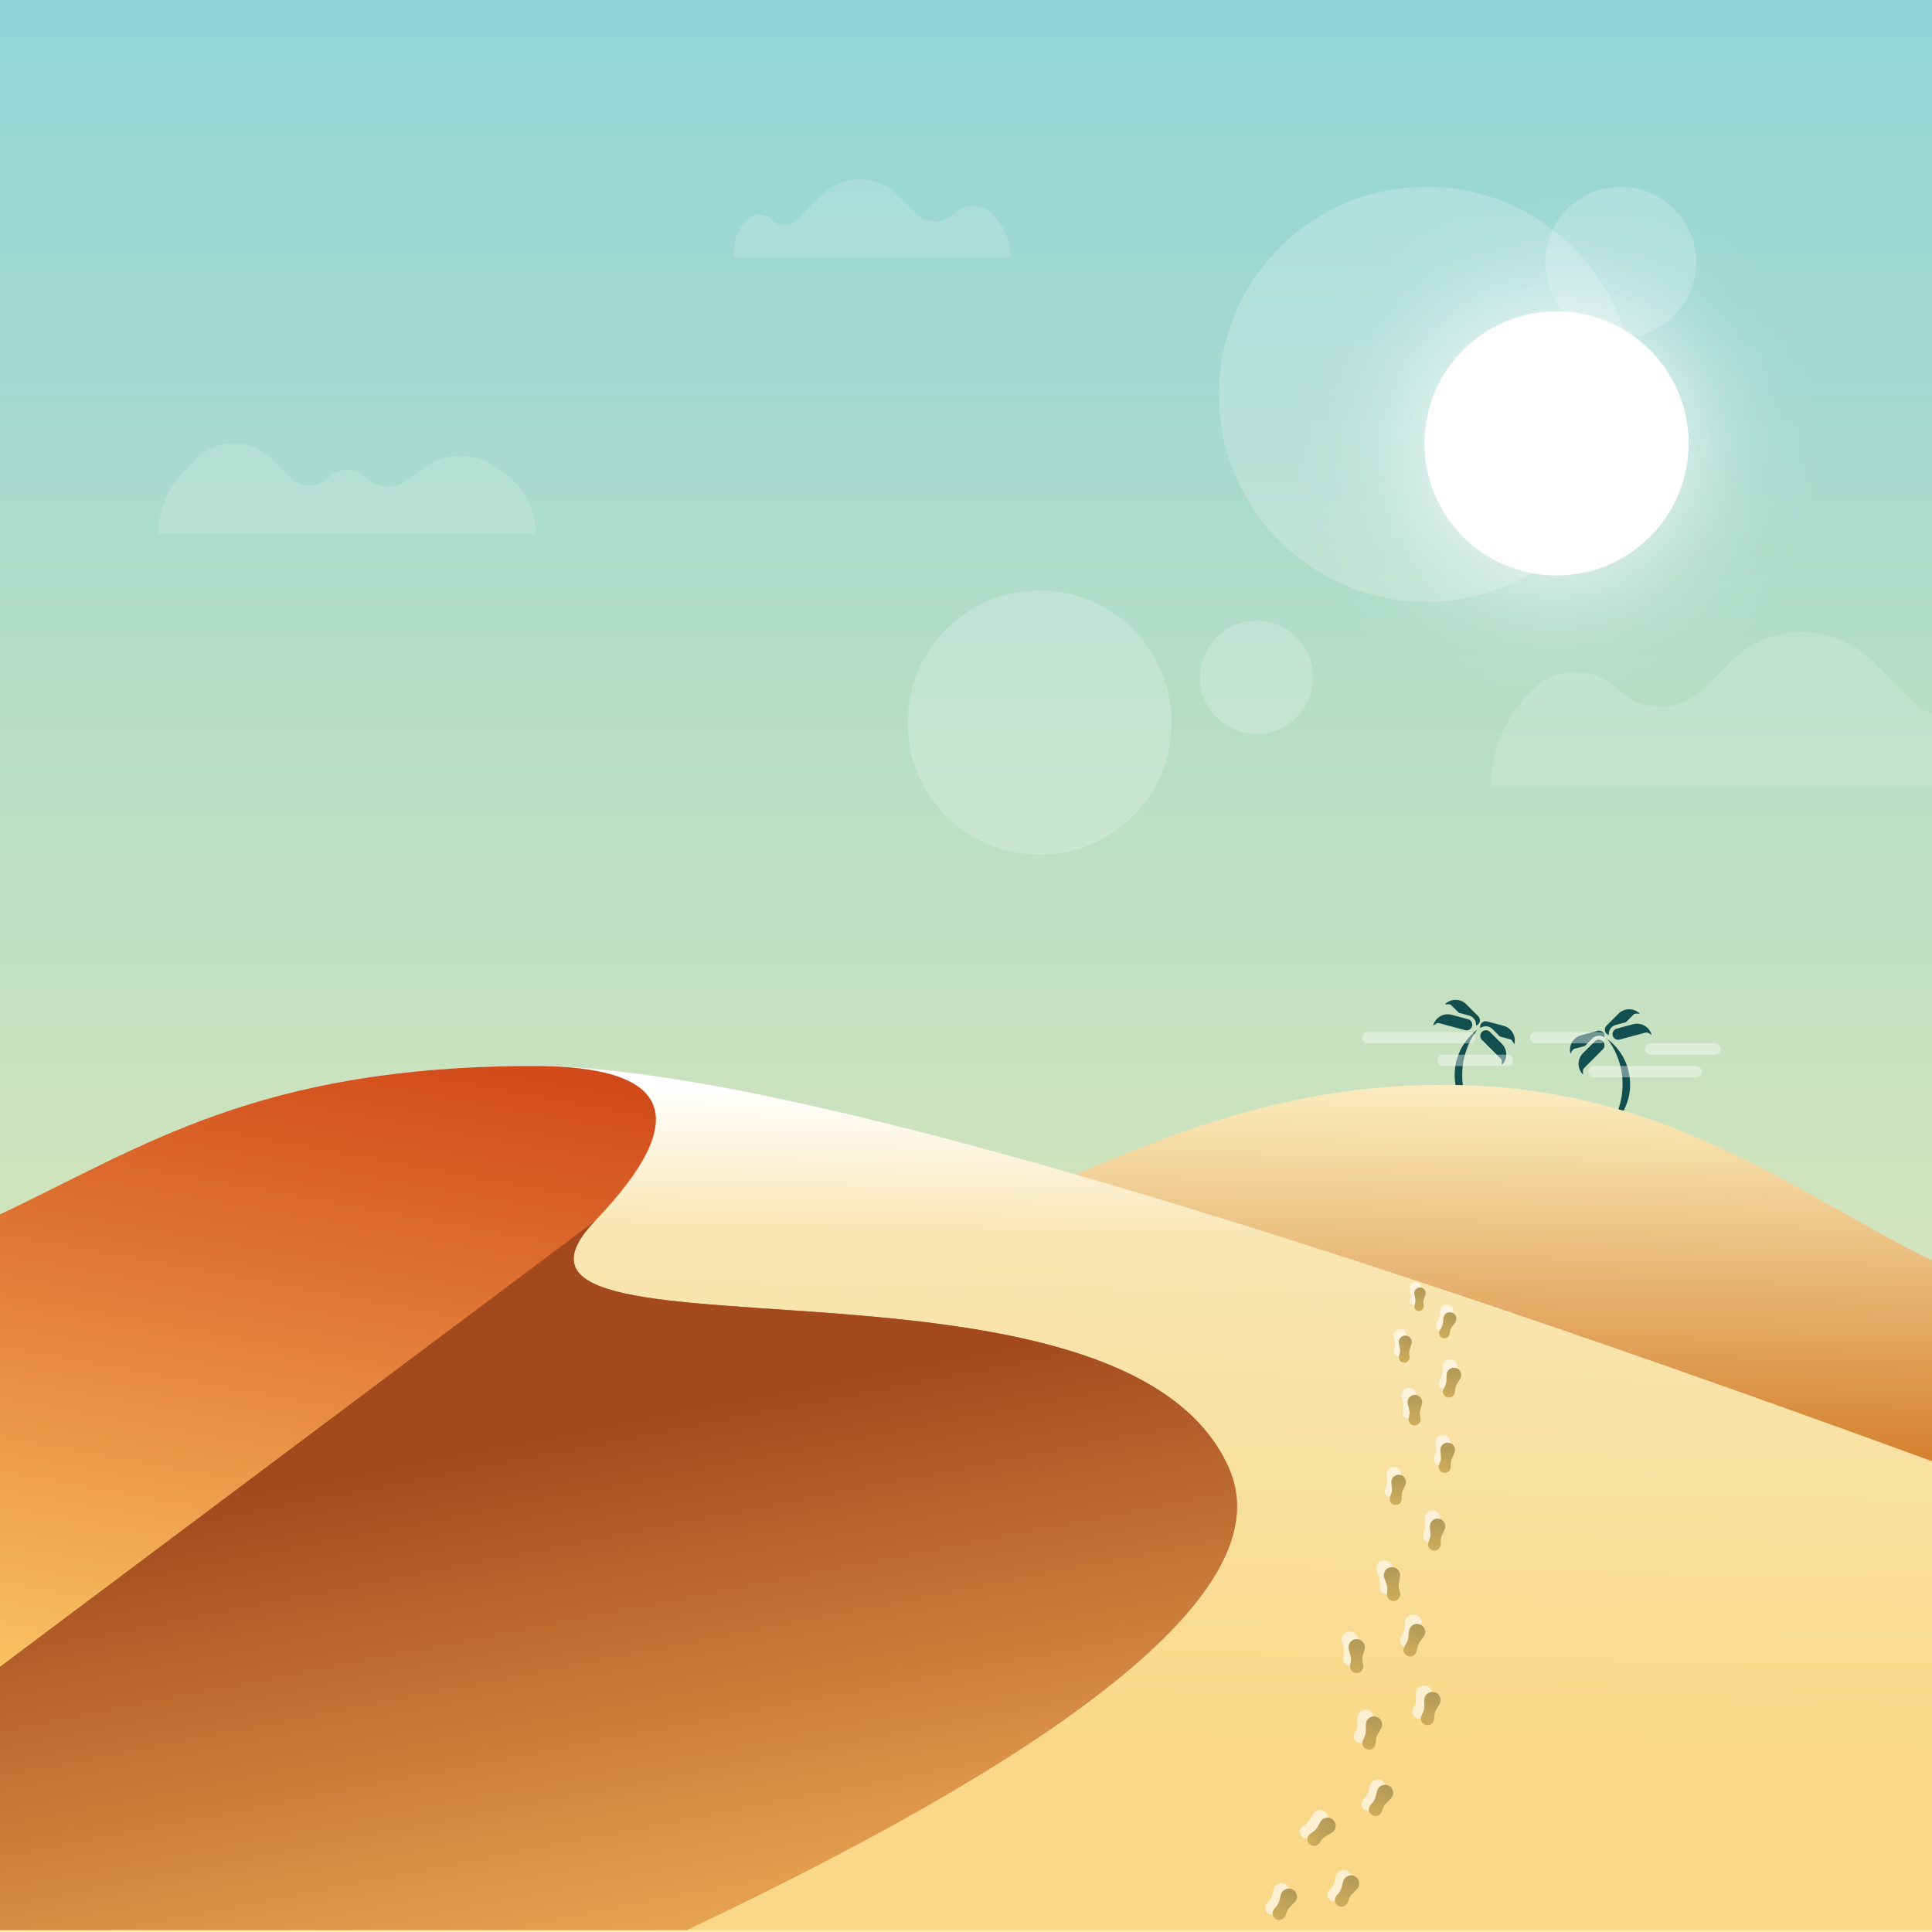
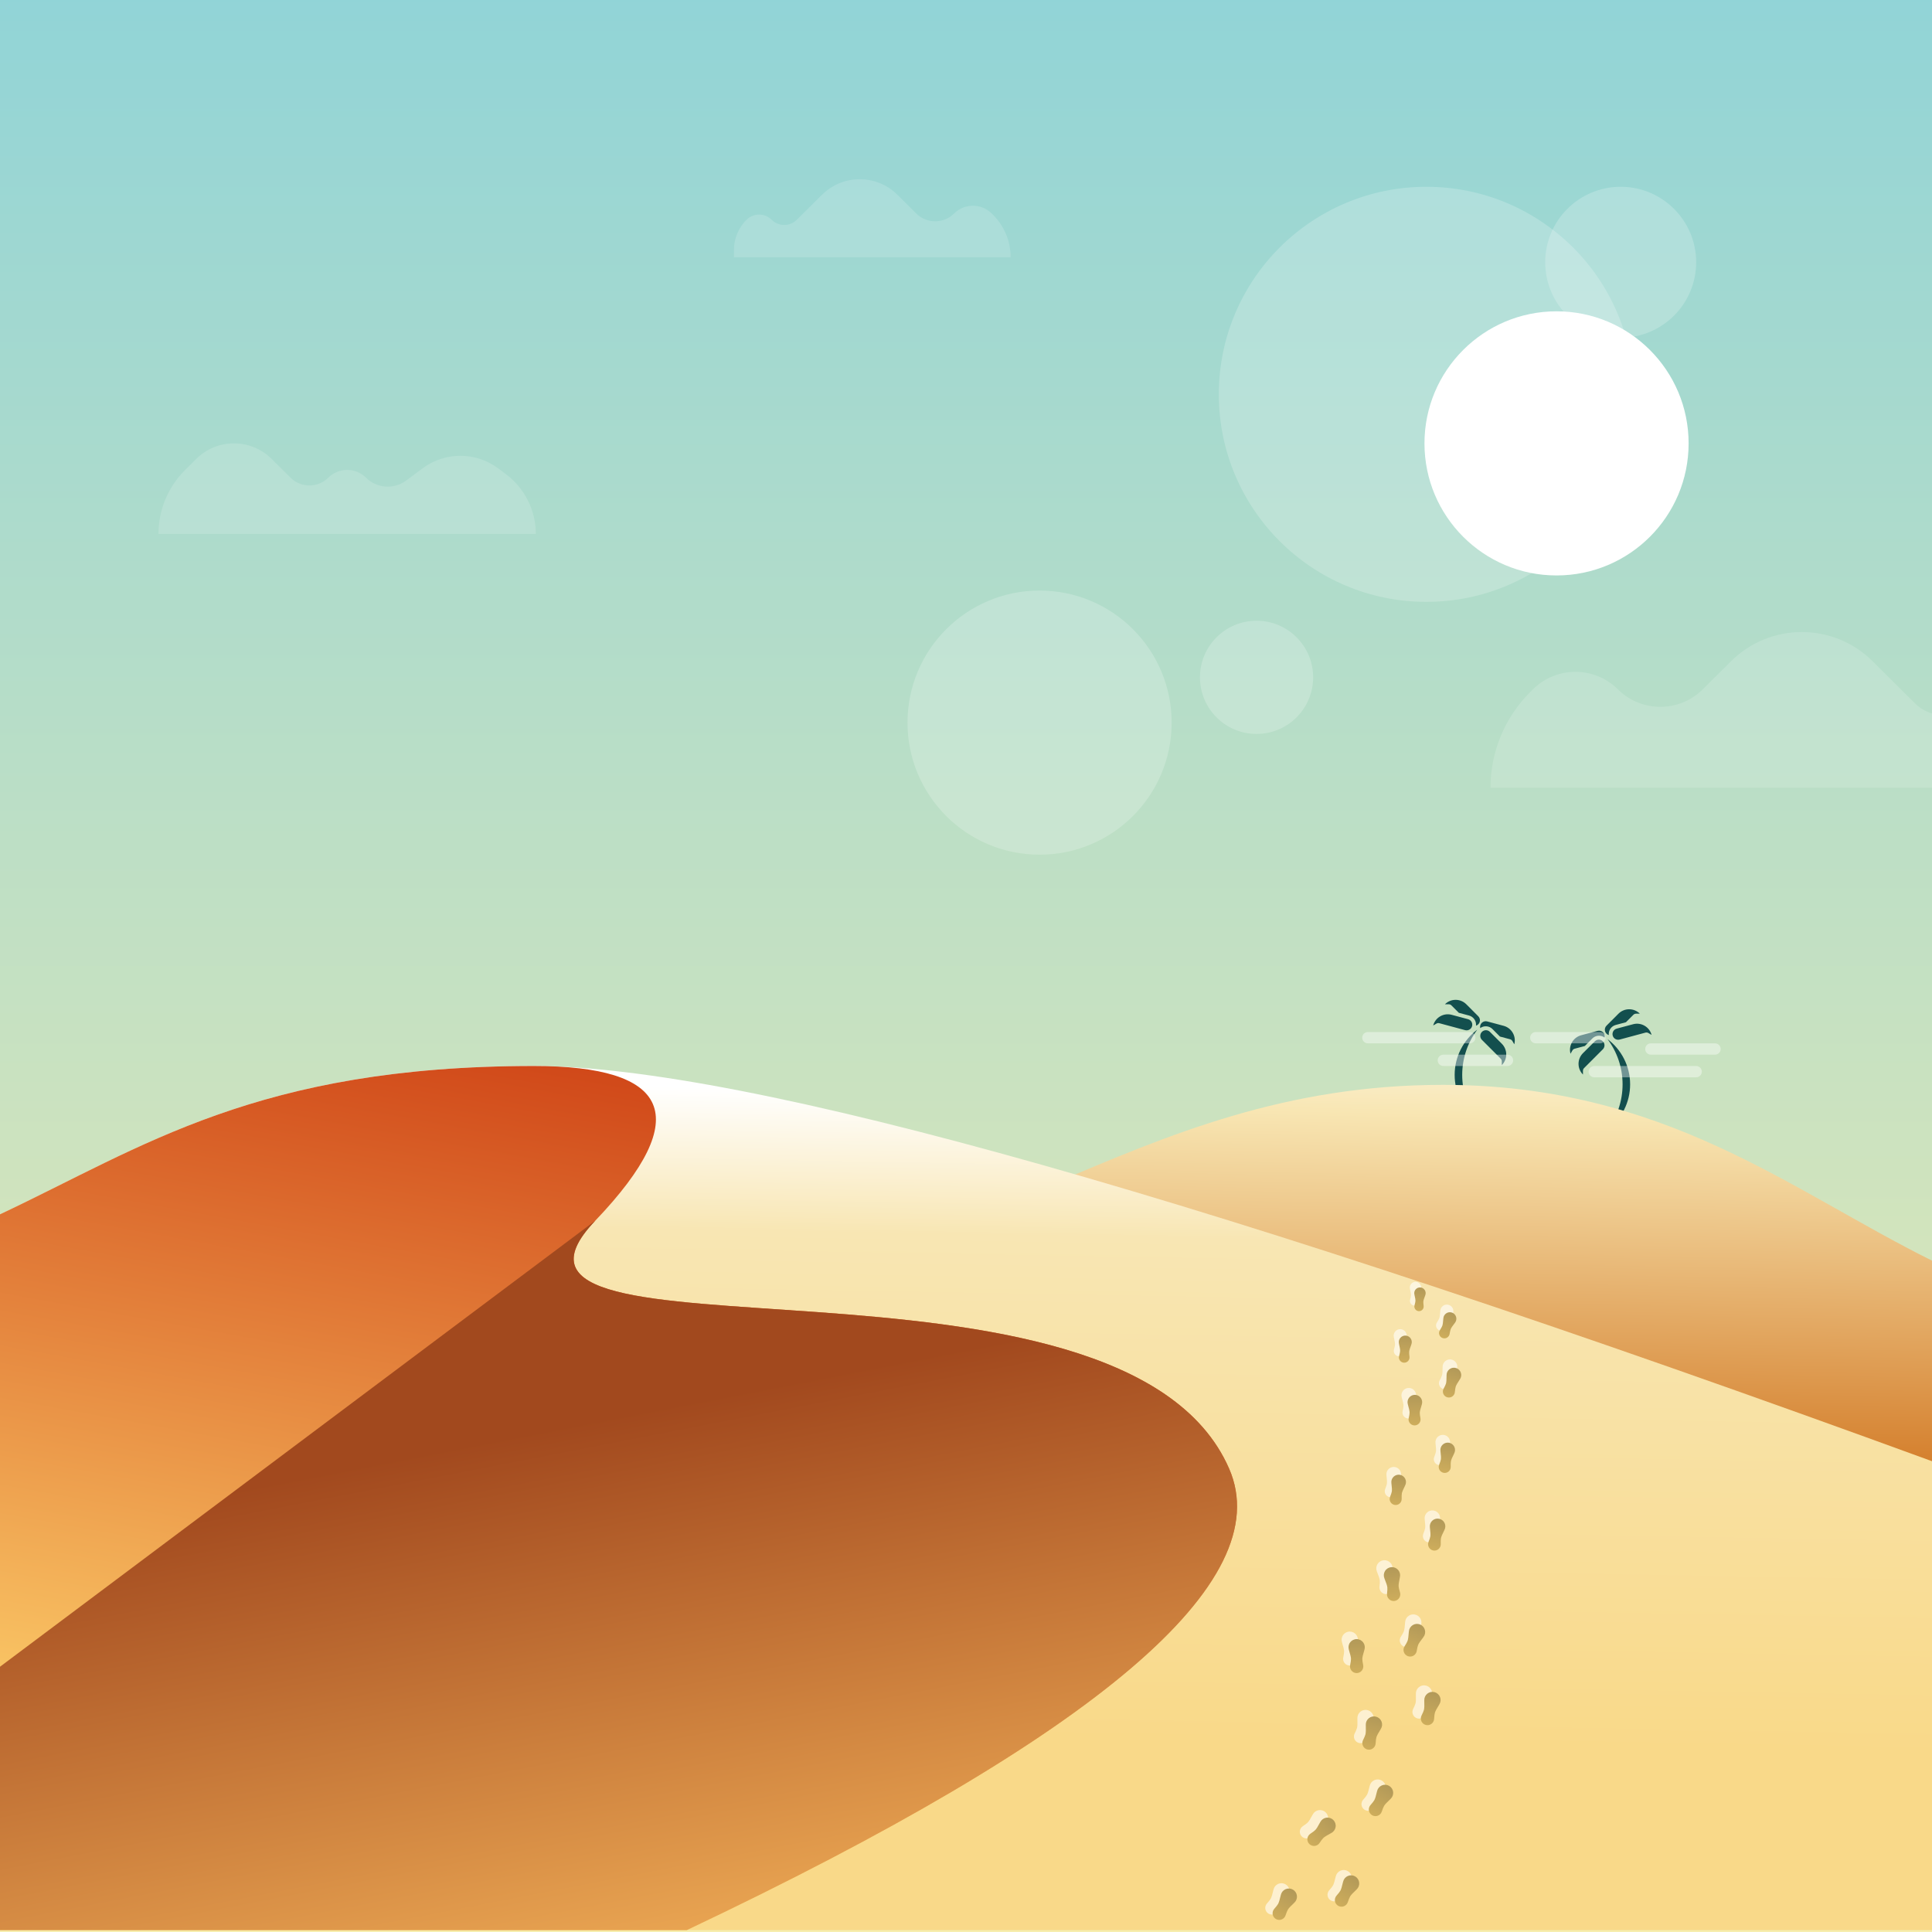
<svg xmlns="http://www.w3.org/2000/svg" xmlns:xlink="http://www.w3.org/1999/xlink" viewBox="0 0 1024 1024">
  <defs>
    <linearGradient id="a" x1="50%" x2="50%" y1="100%" y2="0%">
      <stop offset="0%" stop-color="#F6EDAE" />
      <stop offset="100%" stop-color="#91D4D7" />
    </linearGradient>
    <linearGradient id="b" x1="49.87%" x2="49.87%" y1="3.62%" y2="77.75%">
      <stop offset="0%" stop-color="#B0DDF1" />
      <stop offset="100%" stop-color="#325C82" />
    </linearGradient>
    <linearGradient id="c" x1="100%" x2="72.45%" y1="0%" y2="85.2%">
      <stop offset="0%" stop-color="#1D3A6D" />
      <stop offset="100%" stop-color="#467994" />
    </linearGradient>
    <linearGradient id="d" x1="54.81%" x2="50%" y1="-18.48%" y2="59.98%">
      <stop offset="0%" stop-color="#FFFFFF" />
      <stop offset="28.15%" stop-color="#F8E6B3" />
      <stop offset="100%" stop-color="#D5812F" />
    </linearGradient>
    <linearGradient id="e" x1="52.84%" x2="49.87%" y1="2.8%" y2="77.75%">
      <stop offset="0%" stop-color="#FFFFFF" />
      <stop offset="22.15%" stop-color="#F8E6B3" />
      <stop offset="100%" stop-color="#F9D989" />
    </linearGradient>
    <linearGradient id="f" x1="91.59%" x2="66.97%" y1="5.89%" y2="100%">
      <stop offset="0%" stop-color="#CE4014" />
      <stop offset="100%" stop-color="#FFD56E" />
    </linearGradient>
    <linearGradient id="g" x1="40.28%" x2="66.37%" y1="30.88%" y2="108.51%">
      <stop offset="0%" stop-color="#A2491E" />
      <stop offset="100%" stop-color="#F4B35A" />
    </linearGradient>
    <circle id="i" cx="825" cy="235" r="70" />
    <filter id="h" width="237.1%" height="237.1%" x="-68.6%" y="-68.6%" filterUnits="objectBoundingBox">
      <feOffset in="SourceAlpha" result="shadowOffsetOuter1" />
      <feGaussianBlur in="shadowOffsetOuter1" result="shadowBlurOuter1" stdDeviation="32" />
      <feColorMatrix in="shadowBlurOuter1" values="0 0 0 0 1 0 0 0 0 1 0 0 0 0 1 0 0 0 1 0" />
    </filter>
    <linearGradient id="j" x1="50%" x2="50%" y1="0%" y2="100%">
      <stop offset="0%" stop-color="#B29959" />
      <stop offset="100%" stop-color="#CEAD5B" />
    </linearGradient>
  </defs>
  <g fill="none" fill-rule="evenodd">
    <rect width="1024" height="1024" fill="url(#a)" />
    <path fill="#FFFFFF" d="M1024 378.13v39.37H790a71.59 71.59 0 0 1 21.14-50.8l1.36-1.34a31.93 31.93 0 0 1 45 0 31.93 31.93 0 0 0 45 0l15-14.9a53.21 53.21 0 0 1 75 0l22.5 22.35a21.2 21.2 0 0 0 9 5.32z" opacity=".15" />
    <g transform="translate(26 245)">
      <path fill="url(#b)" d="M289.12 450.57C312.22 464.04 263.85 532.52 144 656h649C448.94 514.3 280.98 445.83 289.12 450.57z" />
      <path fill="url(#c)" d="M262.5 402c-48 50 147.33 58.02 36 136.5-40.67 28.67 21.17 67.83 185.5 117.5H0l262.5-254z" />
      <path fill="url(#c)" d="M298.5 538.5C257.83 567.17 319.67 606.33 484 656H120l178.5-117.5z" />
    </g>
    <path fill="#134F4E" d="M783 593.73a29.95 29.95 0 0 1-12-24c0-9.8 4.72-18.52 12-24-5.02 6.69-8 15-8 24 0 9.01 2.98 17.32 8 24z" />
    <g fill="#134F4E" transform="matrix(-1 0 0 1 876 532)">
      <path d="M24 66.73a29.95 29.95 0 0 1-12-24c0-9.8 4.72-18.52 12-24-5.02 6.69-8 15-8 24 0 9.01 2.98 17.32 8 24z" />
      <path d="M36 22.4l-3.96-3.98a5 5 0 0 0-6.5-.5 3 3 0 0 1 3.7-3.55l8.7 2.33a8 8 0 0 1 5.66 9.8l-1-1.73a2 2 0 0 0-1.21-.93L36 22.4zm-5.38-2.56L37 26.2a8 8 0 0 1 0 11.32v-2a2 2 0 0 0-.6-1.42L26.39 24.08a3 3 0 0 1 4.24-4.24zM14.21 9.8l-3.94-3.94a2 2 0 0 0-1.42-.59h-2a8 8 0 0 1 11.32 0l6.36 6.37a3 3 0 0 1-1.22 4.98 5 5 0 0 0-3.68-5.37l-5.42-1.45zm4.9 3.39a3 3 0 1 1-1.55 5.8L3.87 15.31a2 2 0 0 0-1.52.2l-1.73 1a8 8 0 0 1 9.8-5.65l8.7 2.33z" />
    </g>
    <g transform="translate(0 245)">
      <path fill="url(#d)" d="M1024 423.16V645H58.09c-32.12-75.17-32.12-123.84 0-146 48.17-33.24 127.17-64.25 293.33-64 166.17.25 246.67-105 413.33-105 117.33 0 183.93 55.8 259.25 93.16z" />
      <path fill="url(#e)" d="M1024 778H0V398.62C75.53 363.05 136.43 320 283 320c111.86 0 358.86 69.82 741 209.47V778z" />
      <path fill="url(#f)" d="M0 778V398.62C75.53 363.05 136.43 320 283 320c71.14 0 85.96 26.04 32.5 82-79.5 83.22 279.7 2.01 336 131.5 26 59.8-69.83 141.3-287.48 244.5H0z" />
      <path fill="url(#g)" d="M364.02 778H0V638.4L315.5 402c-79.5 83.22 279.7 2.01 336 131.5 26 59.8-69.83 141.3-287.48 244.5z" />
    </g>
    <path fill="#134F4E" d="M795 549.4l-3.96-3.98a5 5 0 0 0-6.5-.5 3 3 0 0 1 3.7-3.55l8.7 2.33a8 8 0 0 1 5.66 9.8l-1-1.73a2 2 0 0 0-1.21-.93L795 549.4zm-5.38-2.56l6.37 6.36a8 8 0 0 1 0 11.32v-2a2 2 0 0 0-.6-1.42l-10.01-10.02a3 3 0 0 1 4.24-4.24zm-16.41-10.03l-3.94-3.94a2 2 0 0 0-1.42-.59h-2a8 8 0 0 1 11.32 0l6.36 6.37a3 3 0 0 1-1.22 4.98 5 5 0 0 0-3.68-5.37l-5.42-1.45zm4.9 3.39a3 3 0 1 1-1.55 5.8l-13.69-3.68a2 2 0 0 0-1.52.2l-1.73 1a8 8 0 0 1 9.8-5.65l8.7 2.33z" />
    <path fill="#FFFFFF" d="M395.67 116.48a9.46 9.46 0 0 1 13.33 0 9.46 9.46 0 0 0 13.33 0l13.33-13.24a28.39 28.39 0 0 1 40 0l10 9.93a14.2 14.2 0 0 0 20 0 14.2 14.2 0 0 1 20 0l.6.6a31.8 31.8 0 0 1 9.4 22.56H389v-3.84c0-6.01 2.4-11.78 6.67-16.01zM98.1 249.1l5.9-5.86c11.07-11 28.93-11 40 0l10 9.94a14.19 14.19 0 0 0 20 0 14.19 14.19 0 0 1 20 0 16.36 16.36 0 0 0 21.3 1.5l8.7-6.47a33.47 33.47 0 0 1 40 0l4.06 3.03A39.6 39.6 0 0 1 284 283H84a47.77 47.77 0 0 1 14.1-33.89z" opacity=".15" />
-     <use fill="black" filter="url(#h)" xlink:href="#i" />
+     <use fill="rgb(27, 27, 27);" filter="url(#h)" xlink:href="#i" />
    <use fill="#FFFFFF" xlink:href="#i" />
    <path fill="#FFFFFF" d="M702.69 960.64a4.32 4.32 0 0 1-1.04 6.87c-2.26 1.2-3.69 2.1-4.27 2.67-.51.52-1.17 1.4-1.97 2.62a3.53 3.53 0 0 1-5.45.56 3.53 3.53 0 0 1 .56-5.44c1.23-.8 2.1-1.46 2.62-1.98.58-.58 1.47-2 2.67-4.27a4.32 4.32 0 0 1 6.88-1.03z" opacity=".6" />
    <path fill="url(#j)" d="M700.32 962a4.32 4.32 0 0 1 4.13 5.6c-.75 2.45-1.13 4.08-1.13 4.9 0 .73.15 1.81.45 3.25a3.53 3.53 0 0 1-3.45 4.25 3.53 3.53 0 0 1-3.45-4.25c.3-1.44.45-2.52.45-3.25 0-.82-.37-2.45-1.13-4.9a4.32 4.32 0 0 1 4.13-5.6z" transform="rotate(45 700.323 971)" />
    <g transform="rotate(-15 3943.802 -2244.376)">
      <path fill="#FFFFFF" d="M16.65 3.9a4.32 4.32 0 0 1-1.03 6.87c-2.27 1.2-3.7 2.1-4.27 2.67-.52.52-1.18 1.4-1.98 2.62a3.53 3.53 0 0 1-5.44.56 3.53 3.53 0 0 1 .56-5.44c1.23-.8 2.1-1.46 2.62-1.98.58-.58 1.47-2 2.67-4.27a4.32 4.32 0 0 1 6.87-1.03z" opacity=".6" />
      <path fill="url(#j)" d="M13.32 5a4.32 4.32 0 0 1 4.13 5.6c-.75 2.45-1.13 4.08-1.13 4.9 0 .73.15 1.81.45 3.25A3.53 3.53 0 0 1 13.32 23a3.53 3.53 0 0 1-3.45-4.25c.3-1.44.45-2.52.45-3.25 0-.82-.37-2.45-1.13-4.9A4.32 4.32 0 0 1 13.32 5z" transform="rotate(45 13.323 14)" />
    </g>
    <g transform="rotate(-15 4117.1 -2152.014)">
      <path fill="#FFFFFF" d="M16.65 3.9a4.32 4.32 0 0 1-1.03 6.87c-2.27 1.2-3.7 2.1-4.27 2.67-.52.52-1.18 1.4-1.98 2.62a3.53 3.53 0 0 1-5.44.56 3.53 3.53 0 0 1 .56-5.44c1.23-.8 2.1-1.46 2.62-1.98.58-.58 1.47-2 2.67-4.27a4.32 4.32 0 0 1 6.87-1.03z" opacity=".6" />
      <path fill="url(#j)" d="M13.32 5a4.32 4.32 0 0 1 4.13 5.6c-.75 2.45-1.13 4.08-1.13 4.9 0 .73.15 1.81.45 3.25A3.53 3.53 0 0 1 13.32 23a3.53 3.53 0 0 1-3.45-4.25c.3-1.44.45-2.52.45-3.25 0-.82-.37-2.45-1.13-4.9A4.32 4.32 0 0 1 13.32 5z" transform="rotate(45 13.323 14)" />
    </g>
    <g transform="rotate(-15 4127.186 -2023.184)">
      <path fill="#FFFFFF" d="M16.65 3.9a4.32 4.32 0 0 1-1.03 6.87c-2.27 1.2-3.7 2.1-4.27 2.67-.52.52-1.18 1.4-1.98 2.62a3.53 3.53 0 0 1-5.44.56 3.53 3.53 0 0 1 .56-5.44c1.23-.8 2.1-1.46 2.62-1.98.58-.58 1.47-2 2.67-4.27a4.32 4.32 0 0 1 6.87-1.03z" opacity=".6" />
      <path fill="url(#j)" d="M13.32 5a4.32 4.32 0 0 1 4.13 5.6c-.75 2.45-1.13 4.08-1.13 4.9 0 .73.15 1.81.45 3.25A3.53 3.53 0 0 1 13.32 23a3.53 3.53 0 0 1-3.45-4.25c.3-1.44.45-2.52.45-3.25 0-.82-.37-2.45-1.13-4.9A4.32 4.32 0 0 1 13.32 5z" transform="rotate(45 13.323 14)" />
    </g>
    <g transform="rotate(-30 2055.753 -866.842)">
      <path fill="#FFFFFF" d="M16.55 3.4a4.32 4.32 0 0 1-1.03 6.88c-2.27 1.2-3.7 2.1-4.27 2.67-.52.52-1.18 1.39-1.98 2.62a3.53 3.53 0 0 1-5.44.56 3.53 3.53 0 0 1 .56-5.44c1.23-.8 2.1-1.46 2.62-1.98.58-.58 1.47-2 2.67-4.27a4.32 4.32 0 0 1 6.87-1.04z" opacity=".6" />
      <path fill="url(#j)" d="M12.32 6a4.32 4.32 0 0 1 4.13 5.6c-.75 2.45-1.13 4.08-1.13 4.9 0 .73.15 1.81.45 3.25A3.53 3.53 0 0 1 12.32 24a3.53 3.53 0 0 1-3.45-4.25c.3-1.44.45-2.52.45-3.25 0-.82-.37-2.45-1.13-4.9A4.32 4.32 0 0 1 12.32 6z" transform="rotate(45 12.323 15)" />
    </g>
    <g transform="rotate(-30 2046.995 -931.189)">
      <path fill="#FFFFFF" d="M16.55 3.4a4.32 4.32 0 0 1-1.03 6.88c-2.27 1.2-3.7 2.1-4.27 2.67-.52.52-1.18 1.39-1.98 2.62a3.53 3.53 0 0 1-5.44.56 3.53 3.53 0 0 1 .56-5.44c1.23-.8 2.1-1.46 2.62-1.98.58-.58 1.47-2 2.67-4.27a4.32 4.32 0 0 1 6.87-1.04z" opacity=".6" />
      <path fill="url(#j)" d="M12.32 6a4.32 4.32 0 0 1 4.13 5.6c-.75 2.45-1.13 4.08-1.13 4.9 0 .73.15 1.81.45 3.25A3.53 3.53 0 0 1 12.32 24a3.53 3.53 0 0 1-3.45-4.25c.3-1.44.45-2.52.45-3.25 0-.82-.37-2.45-1.13-4.9A4.32 4.32 0 0 1 12.32 6z" transform="rotate(45 12.323 15)" />
    </g>
    <g transform="rotate(-45 1406.147 -409.132)">
      <path fill="#FFFFFF" d="M16.93 3.22a4.32 4.32 0 0 1-1.03 6.88c-2.27 1.2-3.7 2.09-4.27 2.67-.52.52-1.18 1.39-1.98 2.61a3.53 3.53 0 0 1-5.45.57 3.53 3.53 0 0 1 .57-5.45c1.22-.8 2.1-1.46 2.61-1.97.58-.58 1.47-2 2.67-4.27a4.32 4.32 0 0 1 6.88-1.04z" opacity=".6" />
      <path fill="url(#j)" d="M10.32 6a4.32 4.32 0 0 1 4.13 5.6c-.75 2.45-1.13 4.08-1.13 4.9 0 .73.15 1.81.45 3.25A3.53 3.53 0 0 1 10.32 24a3.53 3.53 0 0 1-3.45-4.25c.3-1.44.45-2.52.45-3.25 0-.82-.37-2.45-1.13-4.9A4.32 4.32 0 0 1 10.32 6z" transform="rotate(45 10.323 15)" />
    </g>
    <g transform="rotate(-24 2389.63 -1296.285)">
      <path fill="#FFFFFF" d="M16.93 3.22a4.32 4.32 0 0 1-1.03 6.88c-2.27 1.2-3.7 2.09-4.27 2.67-.52.52-1.18 1.39-1.98 2.61a3.53 3.53 0 0 1-5.45.57 3.53 3.53 0 0 1 .57-5.45c1.22-.8 2.1-1.46 2.61-1.97.58-.58 1.47-2 2.67-4.27a4.32 4.32 0 0 1 6.88-1.04z" opacity=".6" />
      <path fill="url(#j)" d="M10.32 6a4.32 4.32 0 0 1 4.13 5.6c-.75 2.45-1.13 4.08-1.13 4.9 0 .73.15 1.81.45 3.25A3.53 3.53 0 0 1 10.32 24a3.53 3.53 0 0 1-3.45-4.25c.3-1.44.45-2.52.45-3.25 0-.82-.37-2.45-1.13-4.9A4.32 4.32 0 0 1 10.32 6z" transform="rotate(45 10.323 15)" />
    </g>
    <g transform="rotate(-50 1258.425 -353.155)">
      <path fill="#FFFFFF" d="M16.93 3.22a4.32 4.32 0 0 1-1.03 6.88c-2.27 1.2-3.7 2.09-4.27 2.67-.52.52-1.18 1.39-1.98 2.61a3.53 3.53 0 0 1-5.45.57 3.53 3.53 0 0 1 .57-5.45c1.22-.8 2.1-1.46 2.61-1.97.58-.58 1.47-2 2.67-4.27a4.32 4.32 0 0 1 6.88-1.04z" opacity=".6" />
      <path fill="url(#j)" d="M10.32 6a4.32 4.32 0 0 1 4.13 5.6c-.75 2.45-1.13 4.08-1.13 4.9 0 .73.15 1.81.45 3.25A3.53 3.53 0 0 1 10.32 24a3.53 3.53 0 0 1-3.45-4.25c.3-1.44.45-2.52.45-3.25 0-.82-.37-2.45-1.13-4.9A4.32 4.32 0 0 1 10.32 6z" transform="rotate(45 10.323 15)" />
    </g>
    <g transform="rotate(-35 1652.744 -777.703)">
      <path fill="#FFFFFF" d="M16.08 3.06a4.1 4.1 0 0 1-.98 6.53c-2.15 1.14-3.5 1.99-4.05 2.54-.5.5-1.12 1.32-1.88 2.49a3.35 3.35 0 0 1-5.18.53 3.35 3.35 0 0 1 .54-5.17c1.16-.76 2-1.39 2.48-1.88.55-.55 1.4-1.9 2.54-4.06a4.1 4.1 0 0 1 6.53-.98z" opacity=".6" />
      <path fill="url(#j)" d="M9.8 5.7a4.1 4.1 0 0 1 3.93 5.31c-.71 2.33-1.07 3.89-1.07 4.67 0 .69.14 1.72.43 3.08A3.35 3.35 0 0 1 9.8 22.8a3.35 3.35 0 0 1-3.28-4.04c.28-1.36.43-2.39.43-3.09 0-.77-.36-2.33-1.08-4.66A4.1 4.1 0 0 1 9.81 5.7z" transform="rotate(45 9.807 14.25)" />
    </g>
    <g transform="rotate(-35 1605.77 -758.112)">
      <path fill="#FFFFFF" d="M15.24 2.9a3.89 3.89 0 0 1-.93 6.19c-2.04 1.08-3.33 1.88-3.85 2.4a15.6 15.6 0 0 0-1.78 2.36 3.17 3.17 0 0 1-4.9.5 3.17 3.17 0 0 1 .51-4.9 15.6 15.6 0 0 0 2.36-1.78c.52-.52 1.32-1.8 2.4-3.84a3.89 3.89 0 0 1 6.19-.93z" opacity=".6" />
      <path fill="url(#j)" d="M9.3 5.4a3.89 3.89 0 0 1 3.7 5.03c-.67 2.21-1 3.68-1 4.42 0 .66.13 1.63.4 2.92a3.17 3.17 0 0 1-3.1 3.83 3.17 3.17 0 0 1-3.12-3.83c.28-1.29.41-2.26.41-2.92 0-.74-.34-2.2-1.02-4.42A3.89 3.89 0 0 1 9.3 5.4z" transform="rotate(45 9.29 13.5)" />
    </g>
    <g transform="rotate(-35 1591.812 -807.843)">
      <path fill="#FFFFFF" d="M15.24 2.9a3.89 3.89 0 0 1-.93 6.19c-2.04 1.08-3.33 1.88-3.85 2.4a15.6 15.6 0 0 0-1.78 2.36 3.17 3.17 0 0 1-4.9.5 3.17 3.17 0 0 1 .51-4.9 15.6 15.6 0 0 0 2.36-1.78c.52-.52 1.32-1.8 2.4-3.84a3.89 3.89 0 0 1 6.19-.93z" opacity=".6" />
      <path fill="url(#j)" d="M9.3 5.4a3.89 3.89 0 0 1 3.7 5.03c-.67 2.21-1 3.68-1 4.42 0 .66.13 1.63.4 2.92a3.17 3.17 0 0 1-3.1 3.83 3.17 3.17 0 0 1-3.12-3.83c.28-1.29.41-2.26.41-2.92 0-.74-.34-2.2-1.02-4.42A3.89 3.89 0 0 1 9.3 5.4z" transform="rotate(45 9.29 13.5)" />
    </g>
    <g transform="rotate(-44 1287.793 -536.004)">
      <path fill="#FFFFFF" d="M15.24 2.9a3.89 3.89 0 0 1-.93 6.19c-2.04 1.08-3.33 1.88-3.85 2.4a15.6 15.6 0 0 0-1.78 2.36 3.17 3.17 0 0 1-4.9.5 3.17 3.17 0 0 1 .51-4.9 15.6 15.6 0 0 0 2.36-1.78c.52-.52 1.32-1.8 2.4-3.84a3.89 3.89 0 0 1 6.19-.93z" opacity=".6" />
      <path fill="url(#j)" d="M9.3 5.4a3.89 3.89 0 0 1 3.7 5.03c-.67 2.21-1 3.68-1 4.42 0 .66.13 1.63.4 2.92a3.17 3.17 0 0 1-3.1 3.83 3.17 3.17 0 0 1-3.12-3.83c.28-1.29.41-2.26.41-2.92 0-.74-.34-2.2-1.02-4.42A3.89 3.89 0 0 1 9.3 5.4z" transform="rotate(45 9.29 13.5)" />
    </g>
    <g transform="rotate(-28 1831.874 -1151.097)">
      <path fill="#FFFFFF" d="M15.24 2.9a3.89 3.89 0 0 1-.93 6.19c-2.04 1.08-3.33 1.88-3.85 2.4a15.6 15.6 0 0 0-1.78 2.36 3.17 3.17 0 0 1-4.9.5 3.17 3.17 0 0 1 .51-4.9 15.6 15.6 0 0 0 2.36-1.78c.52-.52 1.32-1.8 2.4-3.84a3.89 3.89 0 0 1 6.19-.93z" opacity=".6" />
      <path fill="url(#j)" d="M9.3 5.4a3.89 3.89 0 0 1 3.7 5.03c-.67 2.21-1 3.68-1 4.42 0 .66.13 1.63.4 2.92a3.17 3.17 0 0 1-3.1 3.83 3.17 3.17 0 0 1-3.12-3.83c.28-1.29.41-2.26.41-2.92 0-.74-.34-2.2-1.02-4.42A3.89 3.89 0 0 1 9.3 5.4z" transform="rotate(45 9.29 13.5)" />
    </g>
    <g transform="rotate(-41 1316.639 -621.138)">
      <path fill="#FFFFFF" d="M13.54 2.58a3.46 3.46 0 0 1-.82 5.5A17.18 17.18 0 0 0 9.3 10.2c-.41.42-.94 1.12-1.58 2.1a2.82 2.82 0 0 1-4.36.45 2.82 2.82 0 0 1 .45-4.36c.99-.64 1.68-1.17 2.1-1.58.46-.46 1.17-1.6 2.13-3.42a3.46 3.46 0 0 1 5.5-.82z" opacity=".6" />
      <path fill="url(#j)" d="M8.26 4.8a3.46 3.46 0 0 1 3.3 4.47c-.6 1.97-.9 3.27-.9 3.93 0 .59.12 1.45.36 2.6a2.82 2.82 0 0 1-2.76 3.4 2.82 2.82 0 0 1-2.76-3.4c.24-1.15.36-2.01.36-2.6 0-.66-.3-1.96-.9-3.93a3.46 3.46 0 0 1 3.3-4.47z" transform="rotate(45 8.258 12)" />
    </g>
    <g transform="rotate(-41 1286.706 -646.924)">
      <path fill="#FFFFFF" d="M11.85 2.26a3.03 3.03 0 0 1-.72 4.8 15.04 15.04 0 0 0-3 1.88c-.35.36-.82.97-1.38 1.83a2.47 2.47 0 0 1-3.8.4 2.47 2.47 0 0 1 .39-3.82C4.2 6.8 4.8 6.33 5.17 5.97c.4-.4 1.03-1.4 1.87-3a3.03 3.03 0 0 1 4.81-.71z" opacity=".6" />
      <path fill="url(#j)" d="M7.23 4.2a3.03 3.03 0 0 1 2.89 3.91c-.53 1.72-.8 2.87-.8 3.44 0 .51.11 1.27.32 2.27a2.47 2.47 0 0 1-2.41 2.98 2.47 2.47 0 0 1-2.42-2.98c.21-1 .32-1.76.32-2.27 0-.57-.27-1.72-.8-3.44a3.03 3.03 0 0 1 2.9-3.91z" transform="rotate(45 7.226 10.5)" />
    </g>
    <g transform="rotate(-24 2011.85 -1427.831)">
      <path fill="#FFFFFF" d="M13.54 2.58a3.46 3.46 0 0 1-.82 5.5A17.18 17.18 0 0 0 9.3 10.2c-.41.42-.94 1.12-1.58 2.1a2.82 2.82 0 0 1-4.36.45 2.82 2.82 0 0 1 .45-4.36c.99-.64 1.68-1.17 2.1-1.58.46-.46 1.17-1.6 2.13-3.42a3.46 3.46 0 0 1 5.5-.82z" opacity=".6" />
      <path fill="url(#j)" d="M8.26 4.8a3.46 3.46 0 0 1 3.3 4.47c-.6 1.97-.9 3.27-.9 3.93 0 .59.12 1.45.36 2.6a2.82 2.82 0 0 1-2.76 3.4 2.82 2.82 0 0 1-2.76-3.4c.24-1.15.36-2.01.36-2.6 0-.66-.3-1.96-.9-3.93a3.46 3.46 0 0 1 3.3-4.47z" transform="rotate(45 8.258 12)" />
    </g>
    <circle cx="756" cy="209" r="110" fill="#FFFFFF" opacity=".2" />
    <circle cx="859" cy="139" r="40" fill="#FFFFFF" opacity=".2" />
    <circle cx="551" cy="383" r="70" fill="#FFFFFF" opacity=".2" />
    <circle cx="666" cy="359" r="30" fill="#FFFFFF" opacity=".2" />
    <rect width="60" height="6" x="722" y="547" fill="#FFFFFF" opacity=".4" rx="3" />
    <rect width="60" height="6" x="842" y="565" fill="#FFFFFF" opacity=".4" rx="3" />
    <rect width="40" height="6" x="762" y="559" fill="#FFFFFF" opacity=".4" rx="3" />
    <rect width="40" height="6" x="872" y="553" fill="#FFFFFF" opacity=".4" rx="3" />
    <rect width="40" height="6" x="811" y="547" fill="#FFFFFF" opacity=".4" rx="3" />
  </g>
</svg>
